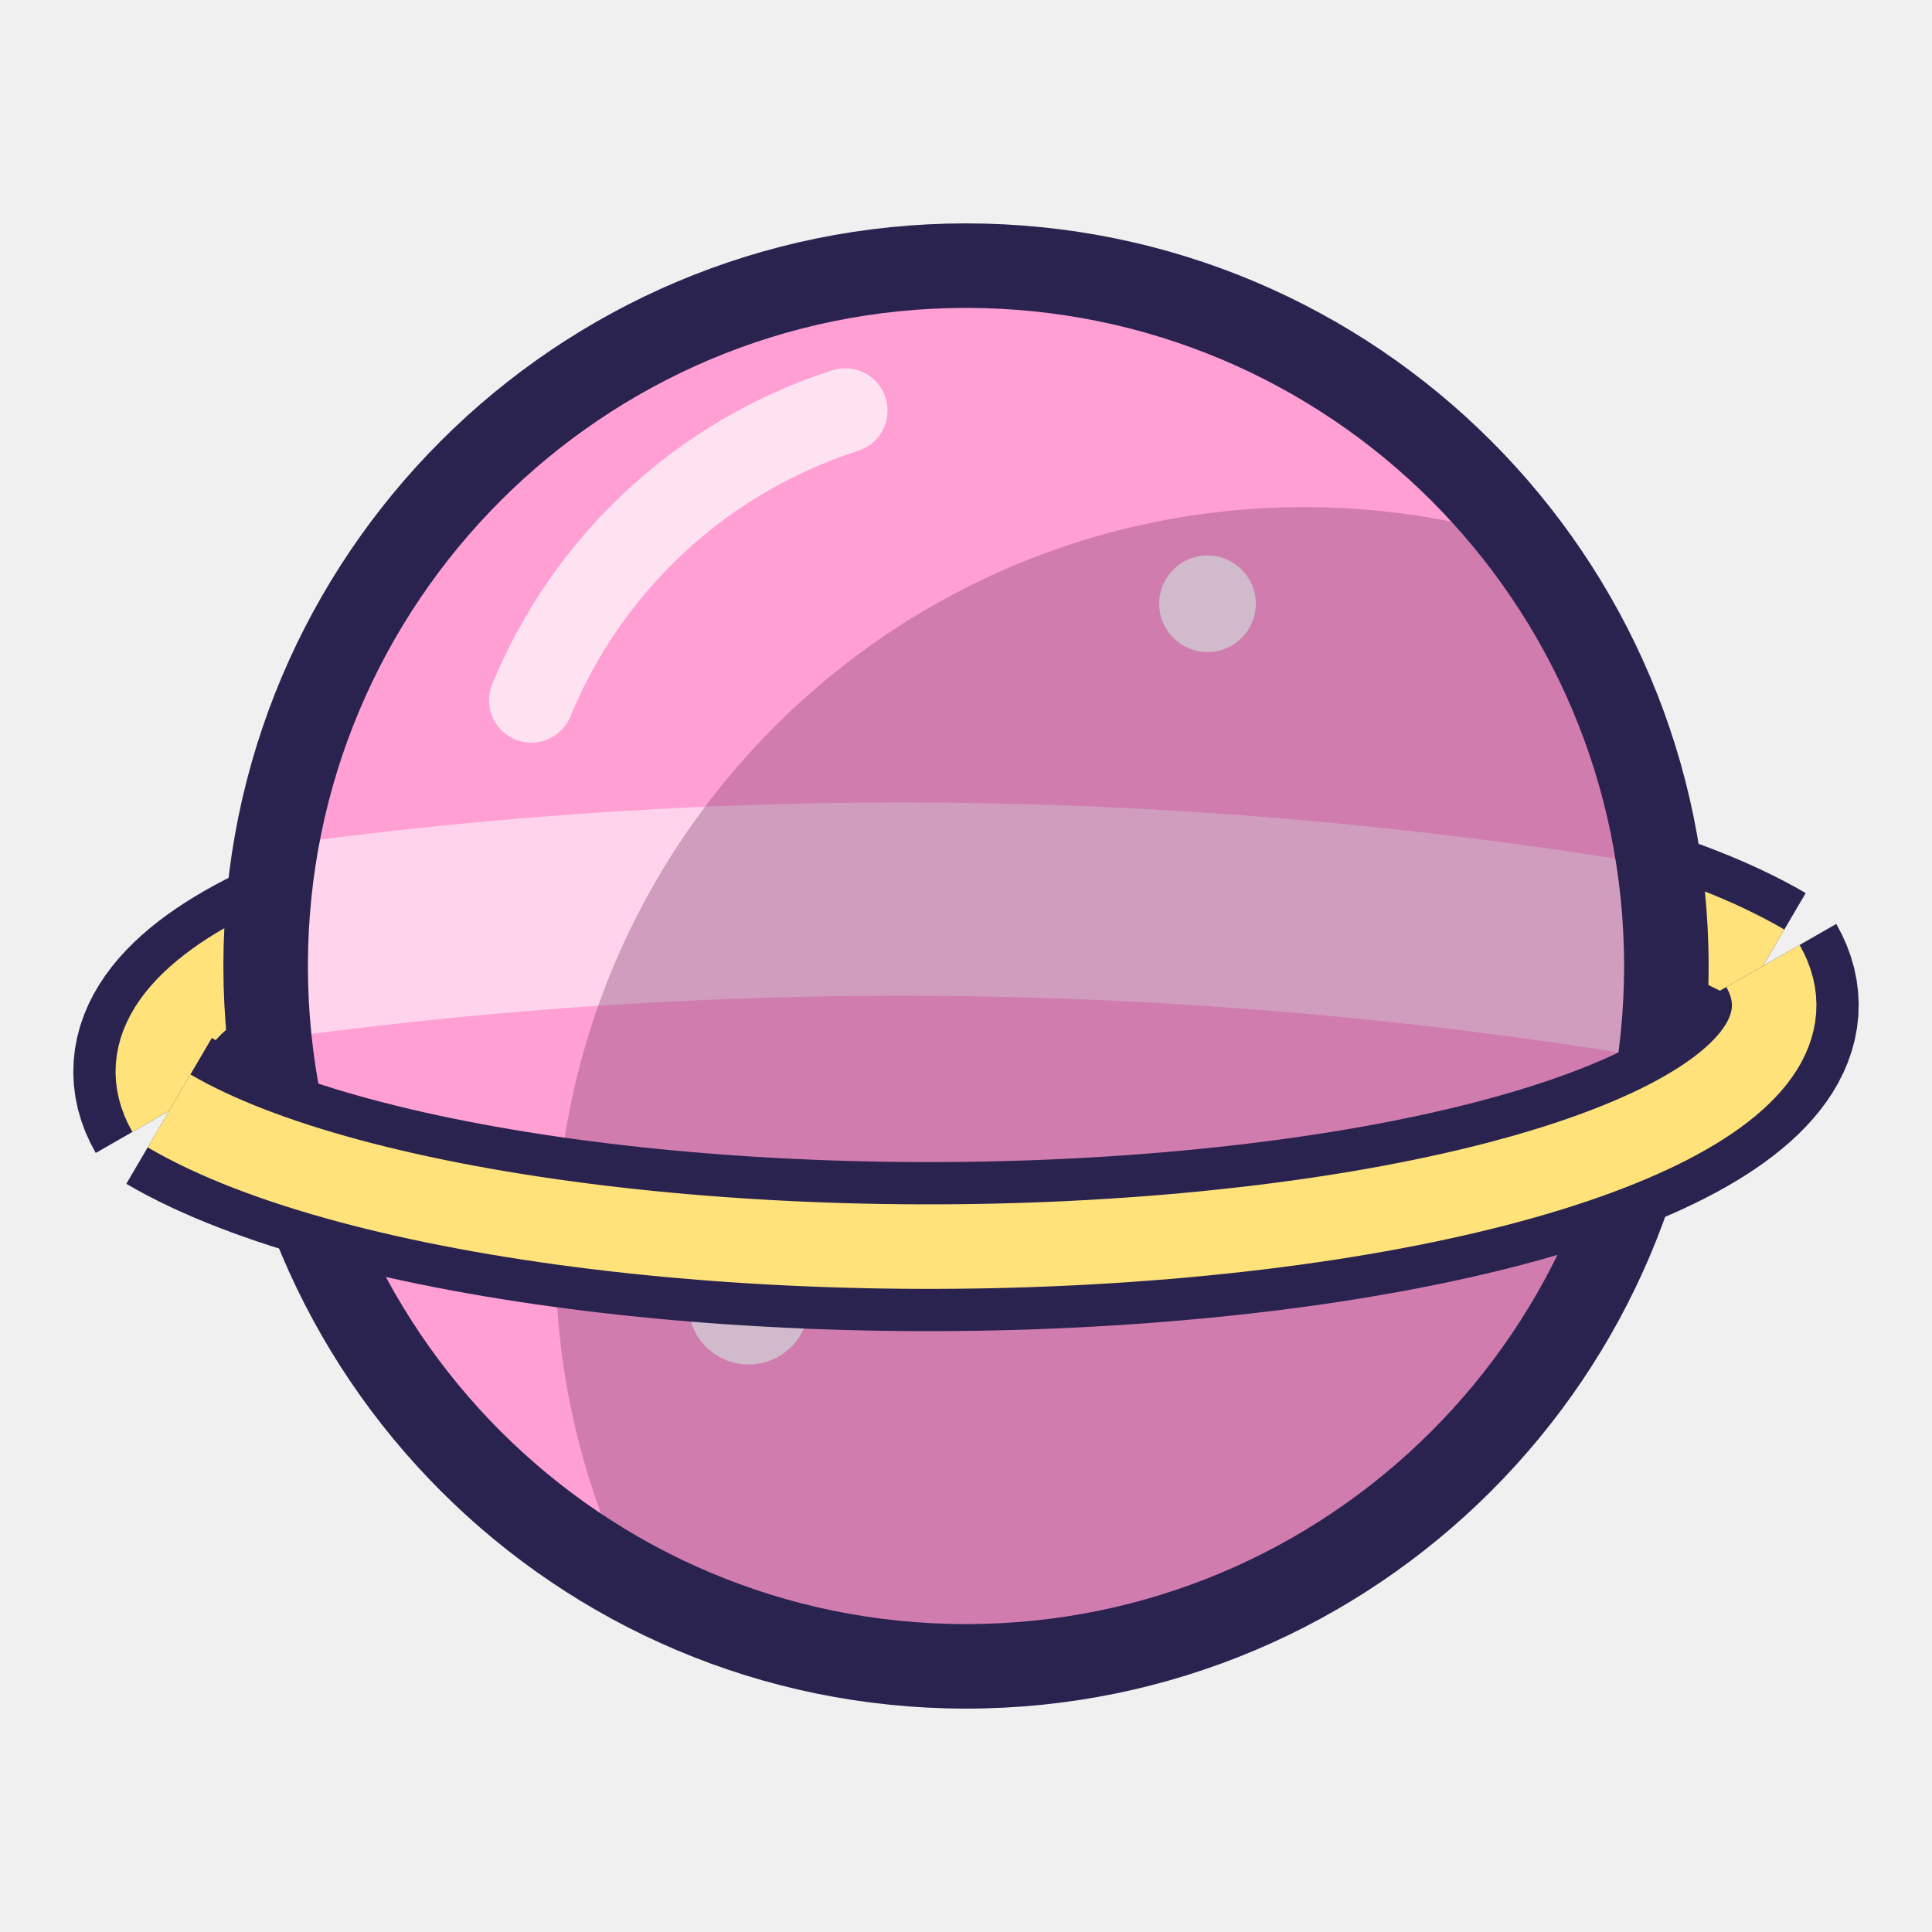
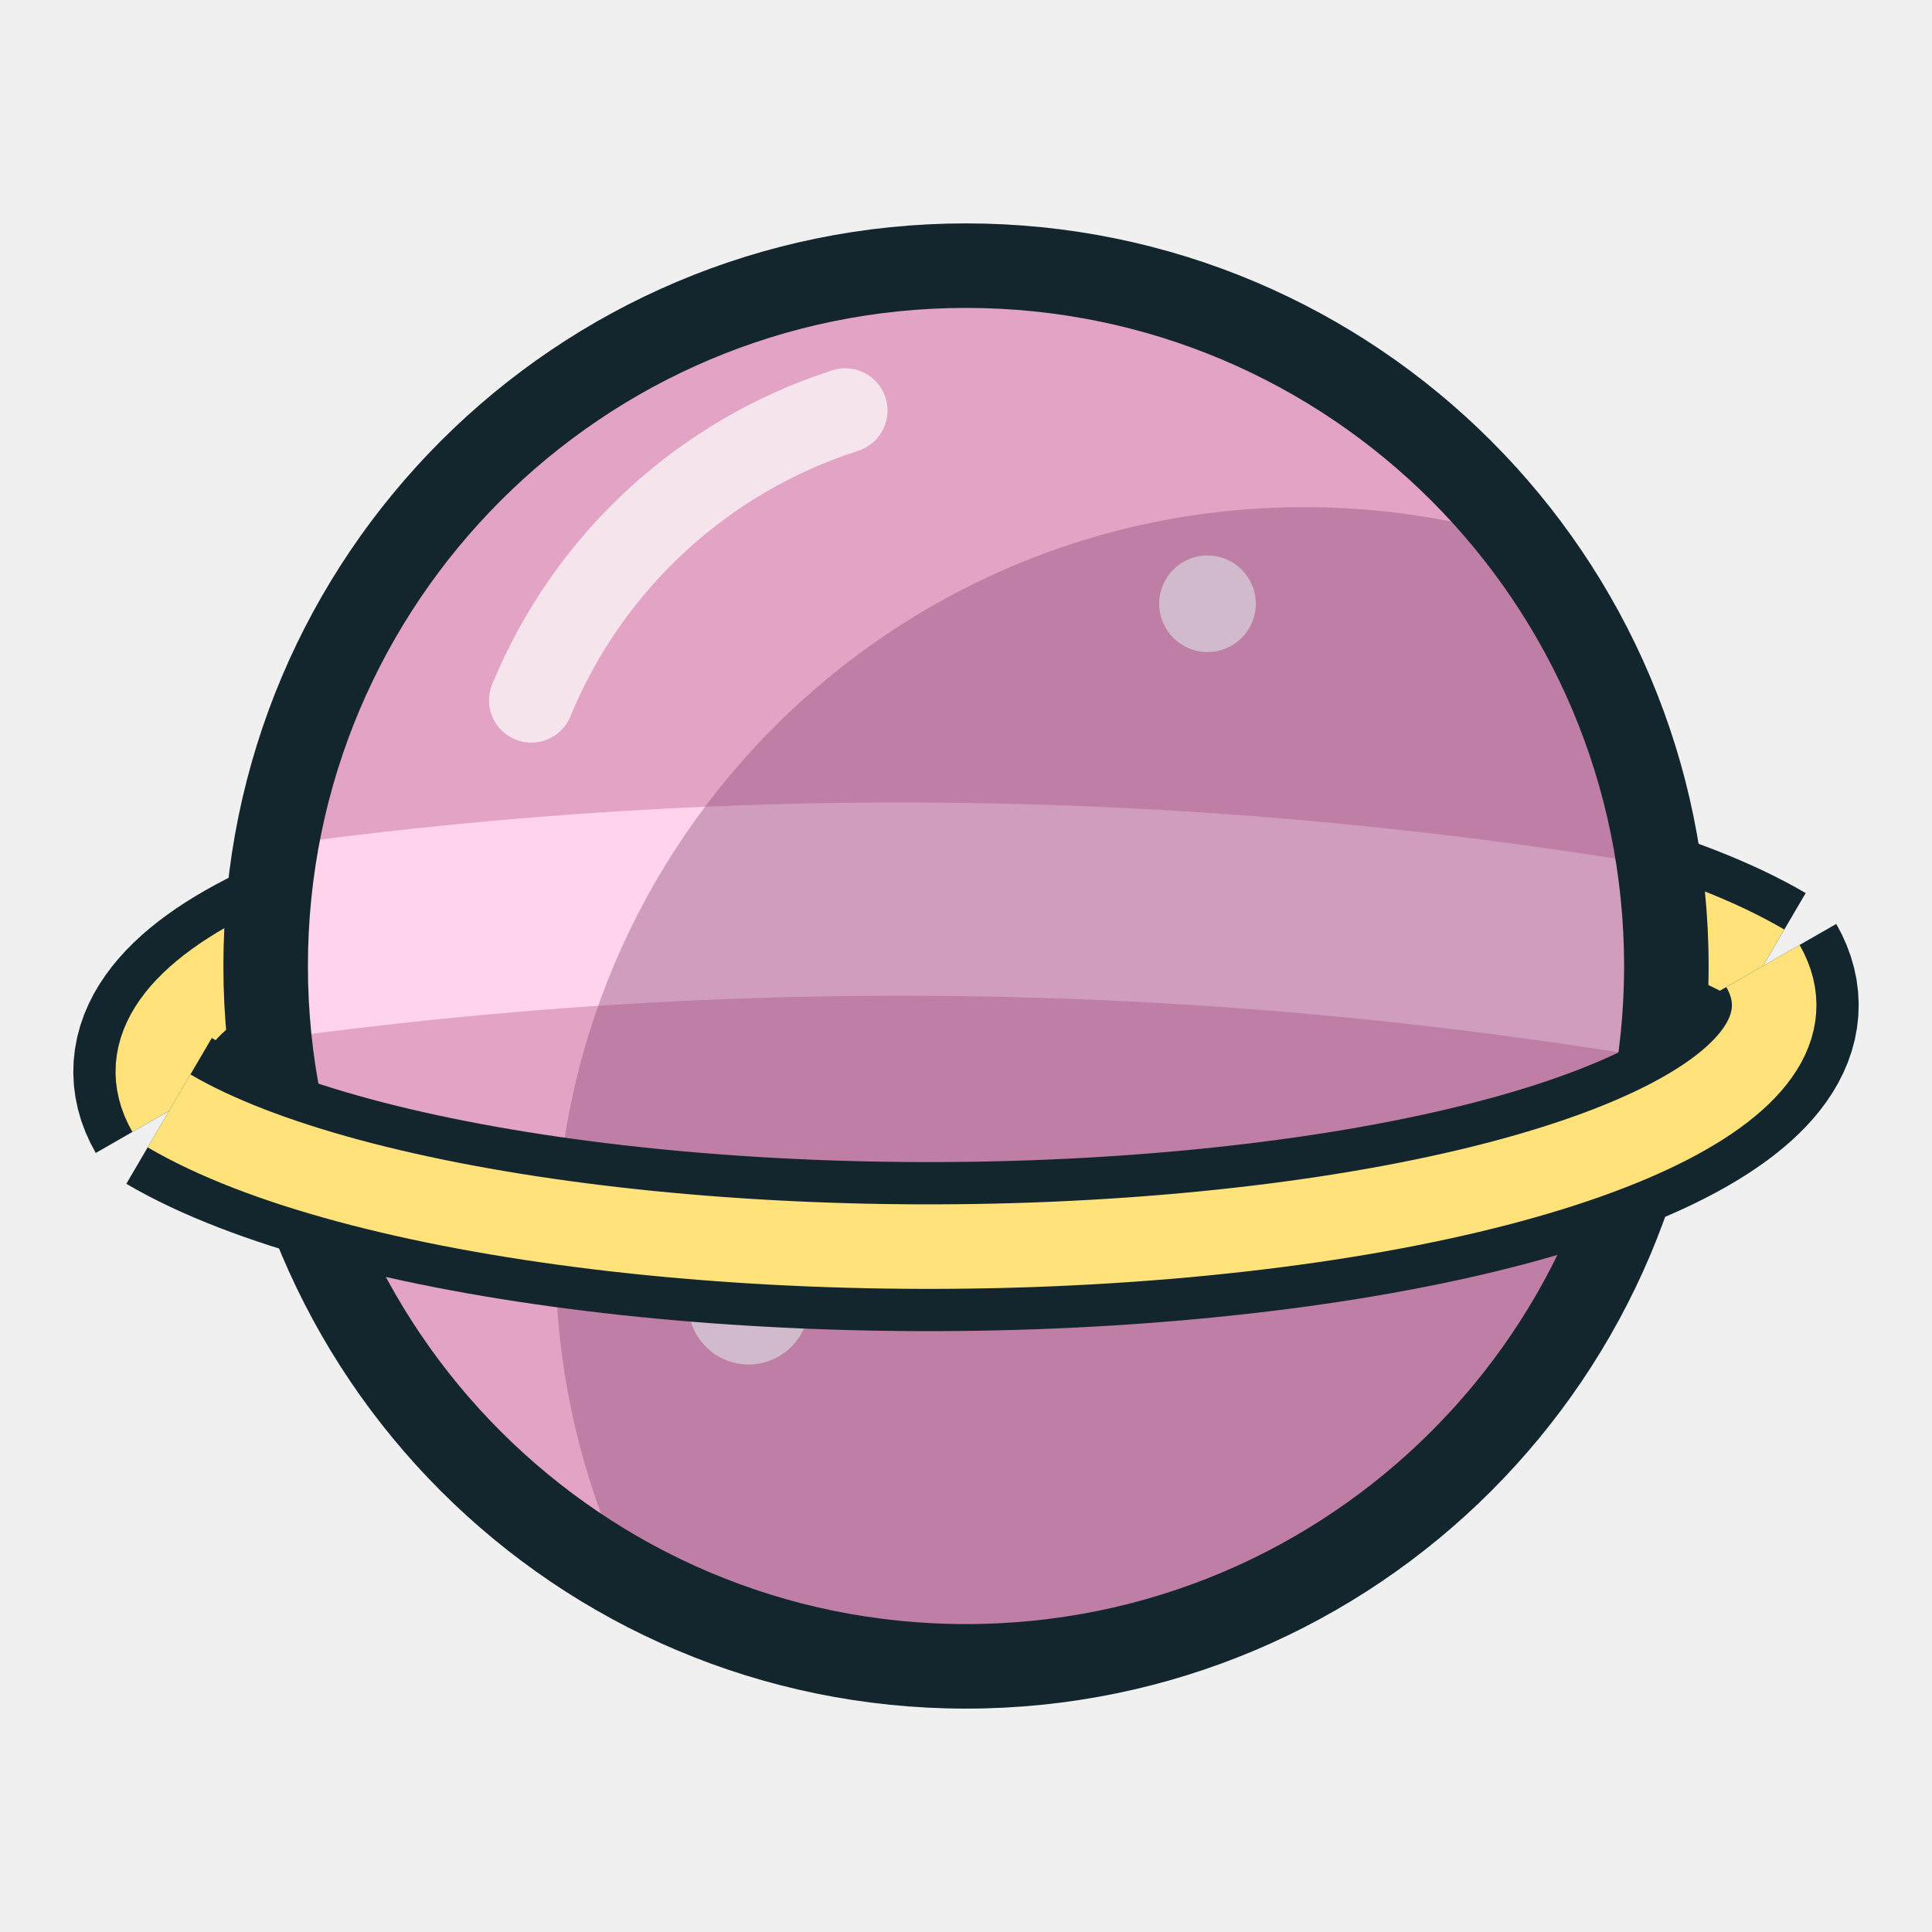
<svg xmlns="http://www.w3.org/2000/svg" width="160" height="160" viewBox="0 0 160 160">
-   <path d="M14 92 A70 20 0 0 1 146 80" fill="none" stroke="#2a2350" stroke-width="14" />
+   <path d="M14 92 A70 20 0 0 1 146 80" fill="none" stroke="#13262e" stroke-width="14" />
  <path d="M14 92 A70 20 0 0 1 146 80" fill="none" stroke="#ffe27a" stroke-width="7" />
  <defs>
    <clipPath id="c">
      <circle cx="80" cy="80" r="58" />
    </clipPath>
  </defs>
-   <circle cx="80" cy="80" r="58" fill="#ff9fd4" />
+   <circle cx="80" cy="80" r="58" fill="#e2a3c4" />
  <g clip-path="url(#c)">
    <path d="M10 72 Q80 60 150 74 L150 90 Q80 76 10 88 Z" fill="#ffd3ec" />
    <circle cx="62" cy="108" r="5" fill="#fff" />
    <circle cx="100" cy="50" r="4" fill="#fff" />
    <circle cx="108" cy="104" r="62" fill="#7a3a6a" opacity="0.35" />
  </g>
-   <circle cx="80" cy="80" r="58" fill="none" stroke="#2a2350" stroke-width="7" />
+   <circle cx="80" cy="80" r="58" fill="none" stroke="#13262e" stroke-width="7" />
  <path d="M44 58 A42 42 0 0 1 70 34" fill="none" stroke="#fff" stroke-width="7" stroke-linecap="round" opacity="0.7" />
-   <path d="M146 80 A70 20 0 0 1 14 92" fill="none" stroke="#2a2350" stroke-width="14" />
+   <path d="M146 80 A70 20 0 0 1 14 92" fill="none" stroke="#13262e" stroke-width="14" />
  <path d="M146 80 A70 20 0 0 1 14 92" fill="none" stroke="#ffe27a" stroke-width="7" />
</svg>
